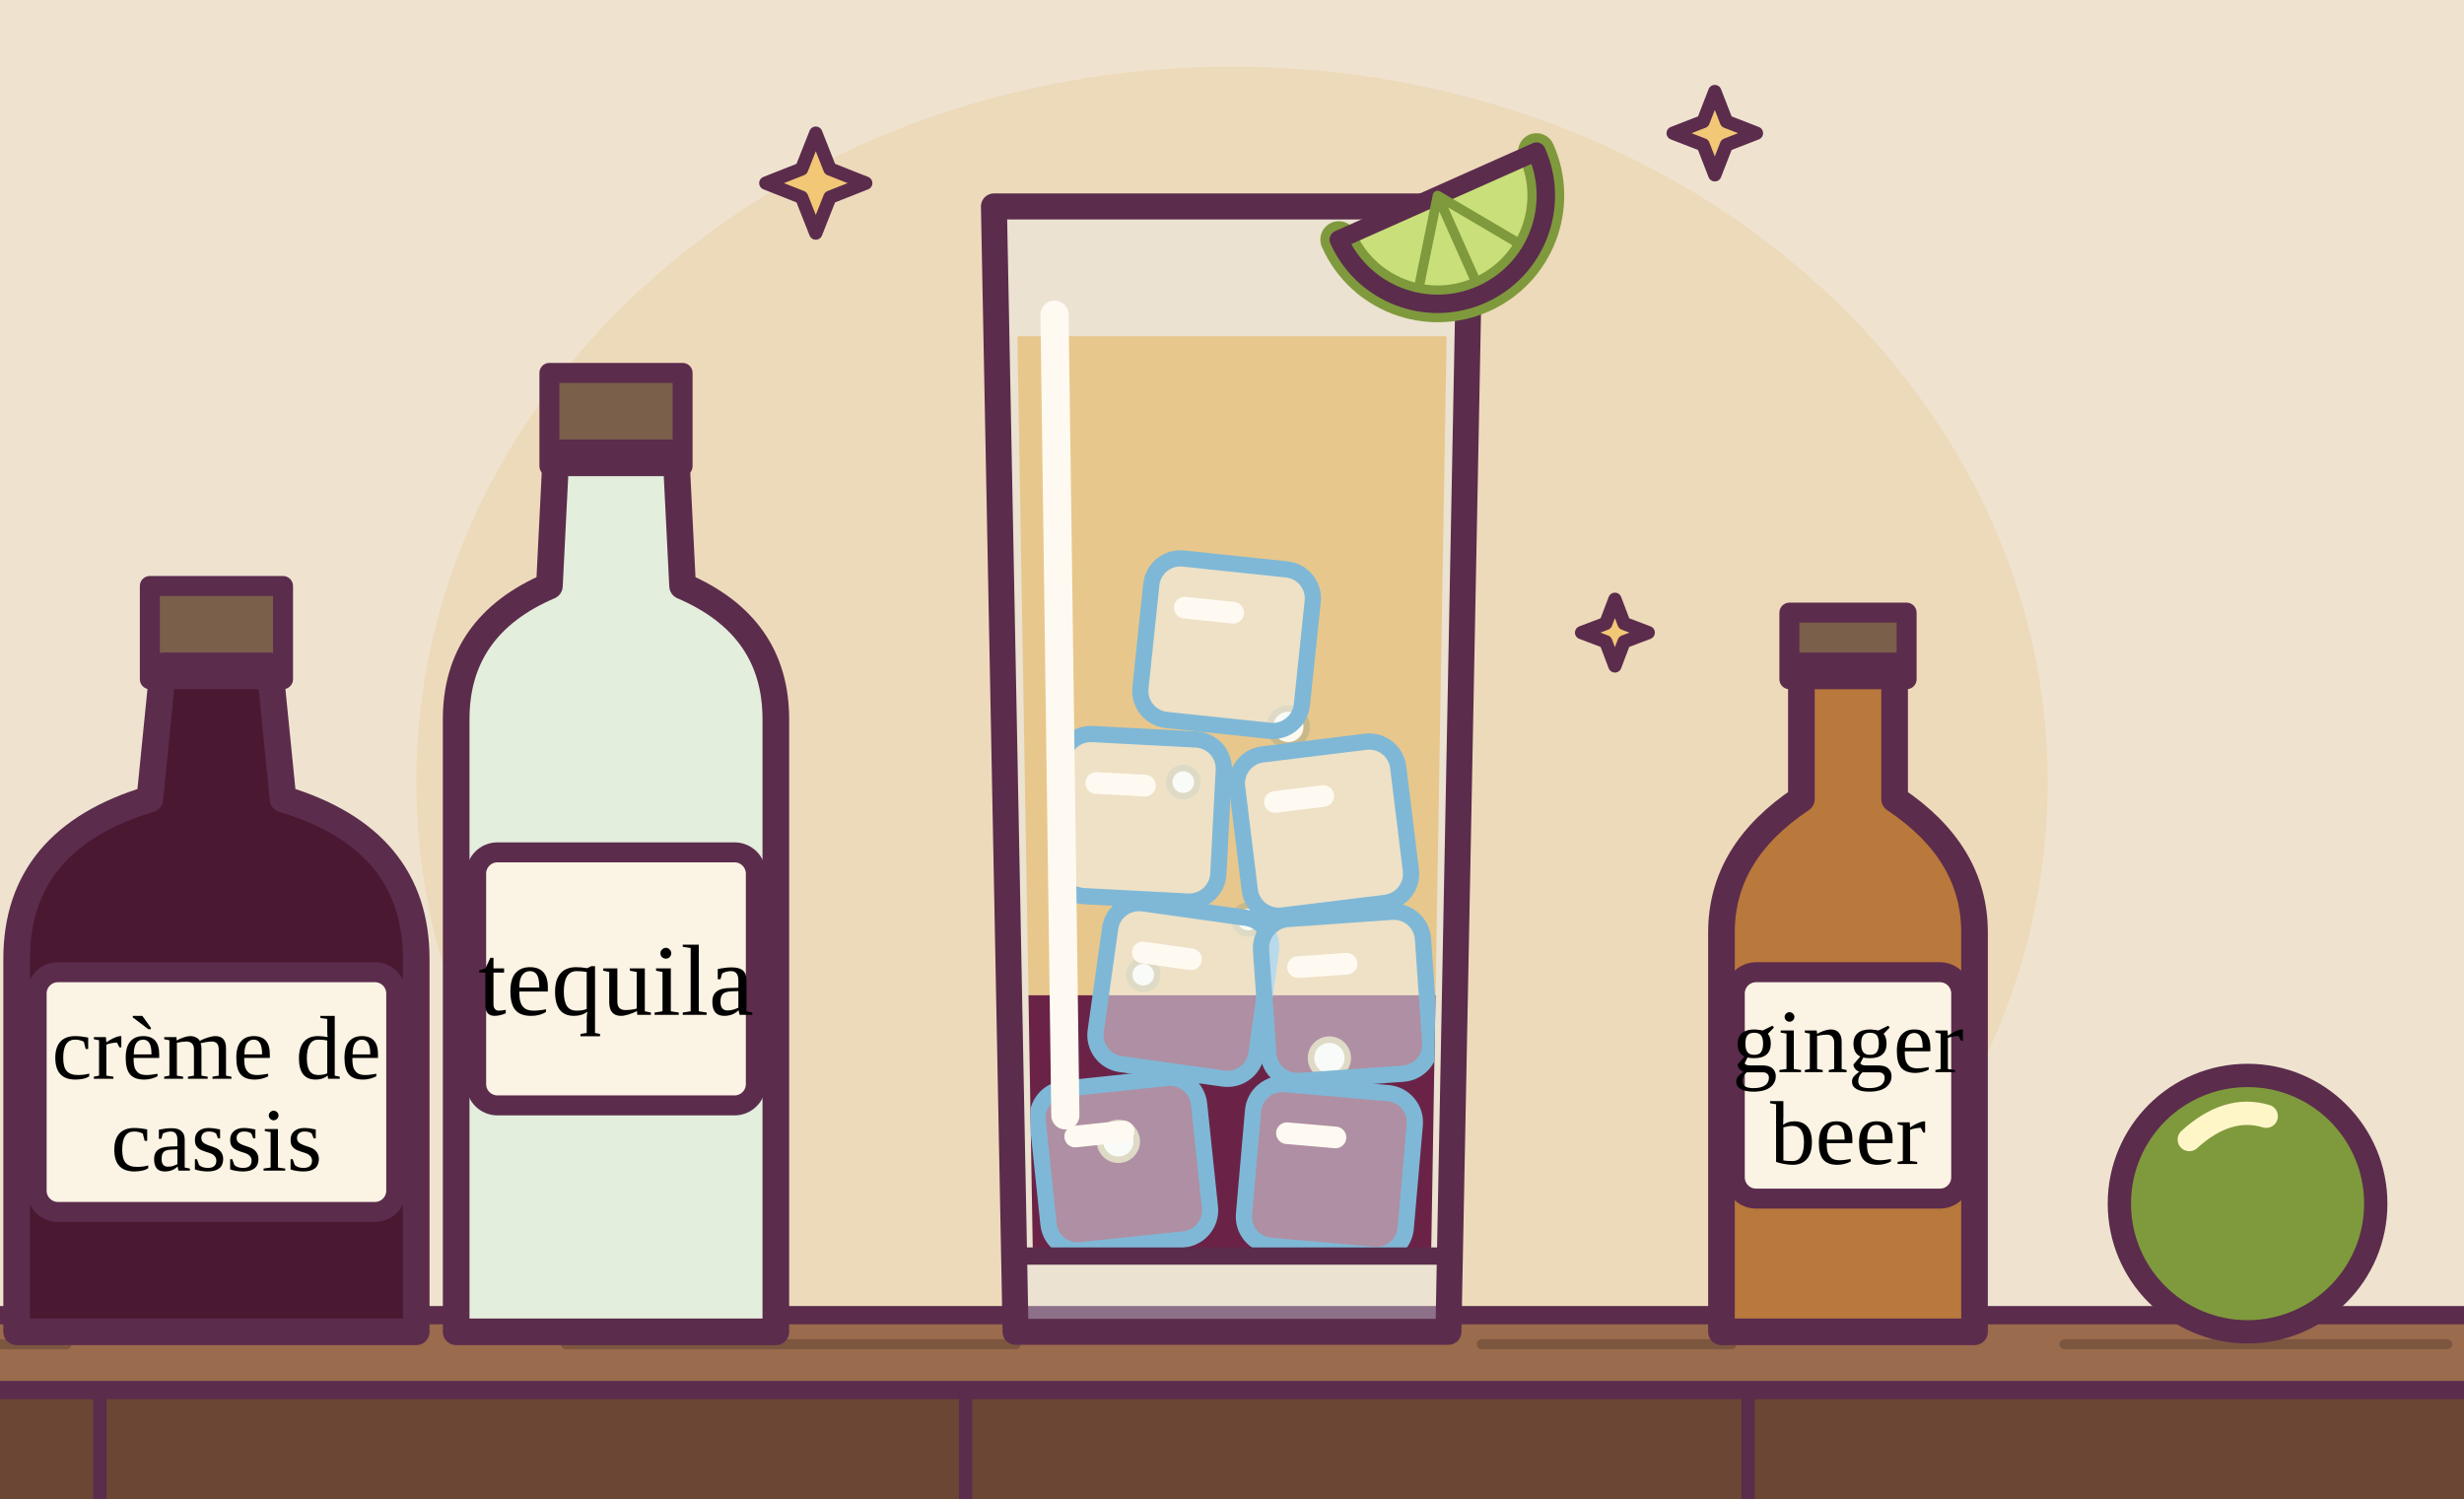
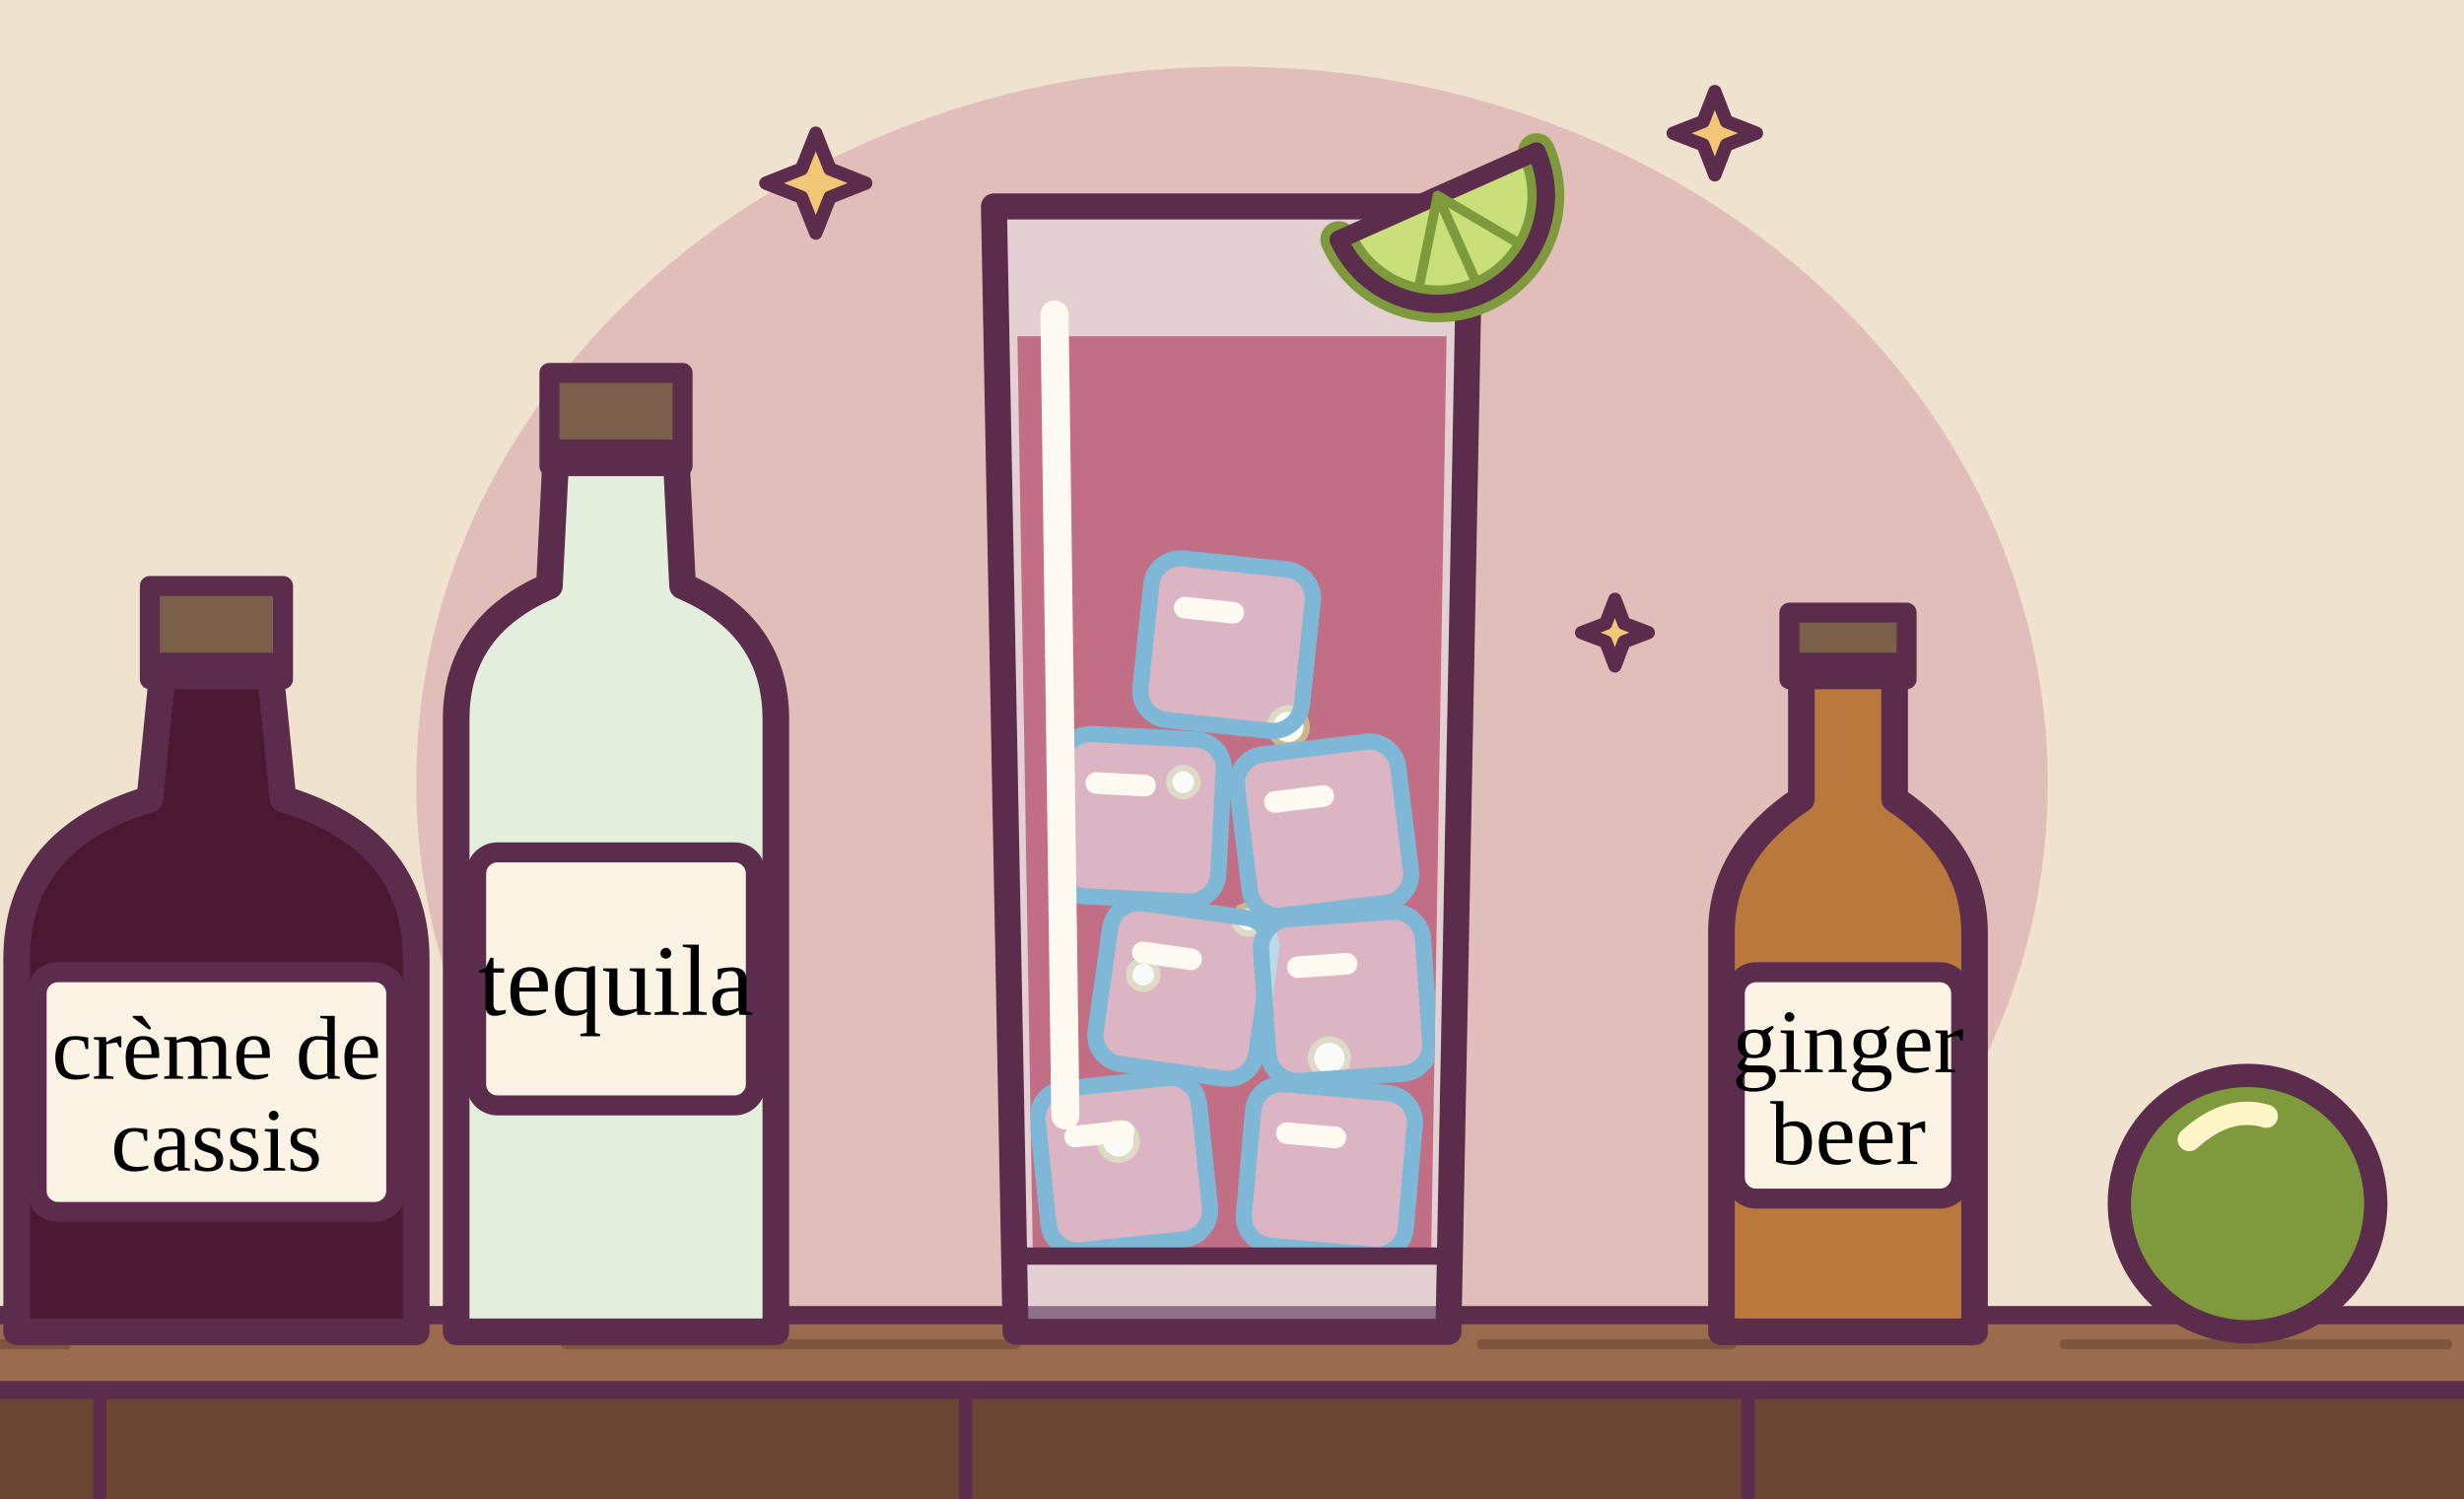
<svg viewBox="0 0 296 180" role="img" aria-label="an El Diablo in a tall glass of ice, garnished with a lime wedge, next to a bottle of crème de cassis, a bottle of tequila, a bottle of ginger beer and a lime">
  <g transform="translate(-52 -24)">
    <g filter="url(#wash)">
      <rect x="0" y="0" width="400" height="236" fill="#efe3d0" />
-       <ellipse cx="200" cy="118" rx="98" ry="86" fill="#e8c78c" opacity=".32" />
+       <ellipse cx="200" cy="118" rx="98" ry="86" fill="#c26f86" opacity=".32" />
    </g>
    <rect x="0" y="182" width="400" height="54" fill="#6e4b39" />
    <g filter="url(#wash)">
      <rect x="0" y="182" width="400" height="9" fill="#9a6b4c" />
      <rect x="0" y="191" width="400" height="45" fill="#6b4634" />
    </g>
    <g filter="url(#crayon)" fill="none" stroke="#5b2c4c" stroke-width="2.2" stroke-linecap="round" stroke-linejoin="round">
      <path d="M0 182 H400 M0 191 H400" />
      <path d="M64 191 V236" stroke-width="1.6" />
      <path d="M168 191 V236" stroke-width="1.6" />
      <path d="M262 191 V236" stroke-width="1.6" />
      <path d="M352 191 V236" stroke-width="1.6" />
      <path d="M22 185.5 h38" stroke="#7d5640" stroke-width="1.2" />
      <path d="M120 185.5 h54" stroke="#7d5640" stroke-width="1.2" />
      <path d="M230 185.5 h30" stroke="#7d5640" stroke-width="1.2" />
      <path d="M300 185.5 h46" stroke="#7d5640" stroke-width="1.2" />
    </g>
    <g transform="translate(78 184)">
      <g transform="translate(0 0) scale(1.6)">
        <g filter="url(#wash)">
          <path d="M-15 0 L-15 -28 Q-15 -37 -5 -40 L-4 -50 L4 -50 L5 -40 Q15 -37 15 -28 L15 0Z" fill="#4a1830" />
          <rect x="-13.5" y="-27" width="27" height="18" rx="1.6" fill="#fbf3e3" />
          <path d="M-5 -56 h10 v7 h-10Z" fill="#7a5f4a" />
        </g>
        <g filter="url(#crayon)" fill="none" stroke="#5b2c4c" stroke-width="2.6" stroke-linecap="round" stroke-linejoin="round">
          <path d="M-15 0 L-15 -28 Q-15 -37 -5 -40 L-4 -50 L4 -50 L5 -40 Q15 -37 15 -28 L15 0Z" stroke-width="2" />
          <rect x="-13.5" y="-27" width="27" height="18" rx="1.6" stroke-width="1.5" />
          <path d="M-5 -56 h10 v7 h-10Z" stroke-width="1.5" />
        </g>
        <text class="letter" x="0" y="-19.0" font-size="6.8" text-anchor="middle" textLength="24" lengthAdjust="spacingAndGlyphs">crème de</text>
        <text class="letter" x="0" y="-12.1" font-size="6.8" text-anchor="middle">cassis</text>
      </g>
    </g>
    <g transform="translate(126 184)">
      <g transform="translate(0 0) scale(1.6)">
        <g filter="url(#wash)">
          <path d="M-12 0 L-12 -46 Q-12 -53 -5 -56 L-4.5 -66 L4.5 -66 L5 -56 Q12 -53 12 -46 L12 0Z" fill="#e3eedd" />
          <rect x="-10.5" y="-36" width="21" height="19" rx="1.6" fill="#fbf3e3" />
          <path d="M-5 -72 h10 v7 h-10Z" fill="#7a5f4a" />
        </g>
        <g filter="url(#crayon)" fill="none" stroke="#5b2c4c" stroke-width="2.6" stroke-linecap="round" stroke-linejoin="round">
          <path d="M-12 0 L-12 -46 Q-12 -53 -5 -56 L-4.5 -66 L4.5 -66 L5 -56 Q12 -53 12 -46 L12 0Z" stroke-width="2" />
          <rect x="-10.5" y="-36" width="21" height="19" rx="1.6" stroke-width="1.5" />
          <path d="M-5 -72 h10 v7 h-10Z" stroke-width="1.5" />
        </g>
        <text class="letter" x="0" y="-23.8" font-size="7.6" text-anchor="middle" textLength="18" lengthAdjust="spacingAndGlyphs">tequila</text>
      </g>
    </g>
    <g transform="translate(274 184)">
      <g transform="translate(0 0) scale(1.6)">
        <g filter="url(#wash)">
          <path d="M-9.5 0 L-9.5 -30 Q-9.5 -36 -3.5 -40 L-3.5 -50 L3.5 -50 L3.5 -40 Q9.5 -36 9.5 -30 L9.5 0Z" fill="#b9783c" />
          <rect x="-8.5" y="-27" width="17" height="17" rx="1.6" fill="#fbf3e3" />
          <path d="M-4.4 -54 h8.8 v5 h-8.8Z" fill="#7a5f4a" />
        </g>
        <g filter="url(#crayon)" fill="none" stroke="#5b2c4c" stroke-width="2.6" stroke-linecap="round" stroke-linejoin="round">
          <path d="M-9.5 0 L-9.5 -30 Q-9.5 -36 -3.5 -40 L-3.5 -50 L3.5 -50 L3.5 -40 Q9.5 -36 9.5 -30 L9.5 0Z" stroke-width="2" />
          <rect x="-8.5" y="-27" width="17" height="17" rx="1.6" stroke-width="1.5" />
          <path d="M-4.4 -54 h8.8 v5 h-8.8Z" stroke-width="1.5" />
        </g>
        <text class="letter" x="0" y="-19.5" font-size="6.8" text-anchor="middle" textLength="14" lengthAdjust="spacingAndGlyphs">ginger</text>
        <text class="letter" x="0" y="-12.6" font-size="6.8" text-anchor="middle">beer</text>
      </g>
    </g>
    <g transform="translate(322 184)">
      <g transform="translate(0 0) scale(1.4)">
        <g filter="url(#wash)">
          <ellipse cx="0" cy="-11" rx="11" ry="11" fill="#7f9a3c" />
        </g>
        <g filter="url(#crayon)" fill="none" stroke="#5b2c4c" stroke-width="2.6" stroke-linecap="round" stroke-linejoin="round">
          <ellipse cx="0" cy="-11" rx="11" ry="11" stroke-width="2" />
          <path d="M-5 -16.5 q3.3 -3 6.6 -2" stroke="#fff6c8" stroke-width="2" />
        </g>
      </g>
    </g>
    <g transform="translate(200 184) scale(1.3)">
      <g filter="url(#wash)">
        <path d="M-22 -104 L22 -104 L20 0 L-20 0Z" fill="#e7f1fb" opacity=".35" />
      </g>
      <clipPath id="el-diablo-hero">
        <path d="M-20 -102 L20 -102 L18.4 -7 L-18.4 -7Z" />
      </clipPath>
      <g clip-path="url(#el-diablo-hero)">
        <g filter="url(#wash)">
-           <rect x="-40" y="-92" width="80" height="87" fill="#e8c78c" />
-           <rect x="-40" y="-31.1" width="80" height="26.1" fill="#6a2347" />
+           <rect x="-40" y="-92" width="80" height="87" fill="#c26f86" />
        </g>
        <circle class="bub u0" cx="-10.5" cy="-17.6" r="1.7" fill="#fffaf1" stroke="#c9b98a" stroke-width=".6" />
        <circle class="bub u1" cx="1.5" cy="-38.1" r="1.3" fill="#fffaf1" stroke="#c9b98a" stroke-width=".6" />
        <circle class="bub u2" cx="9" cy="-25.3" r="1.7" fill="#fffaf1" stroke="#c9b98a" stroke-width=".6" />
        <circle class="bub u0" cx="-4.5" cy="-50.8" r="1.3" fill="#fffaf1" stroke="#c9b98a" stroke-width=".6" />
        <circle class="bub u1" cx="5.2" cy="-55.9" r="1.7" fill="#fffaf1" stroke="#c9b98a" stroke-width=".6" />
        <circle class="bub u2" cx="-8.2" cy="-33" r="1.3" fill="#fffaf1" stroke="#c9b98a" stroke-width=".6" />
        <g>
          <g transform="rotate(-6 -10 -15.5)">
            <g filter="url(#wash)">
              <rect x="-17.5" y="-23" width="15" height="15" rx="2.7" fill="#f4fbff" opacity=".5" />
            </g>
            <g filter="url(#crayon)" fill="none" stroke="#5b2c4c" stroke-width="2.6" stroke-linecap="round" stroke-linejoin="round">
              <rect x="-17.5" y="-23" width="15" height="15" rx="2.7" stroke="#7fb8d6" stroke-width="1.5" />
              <path d="M-14.2 -18.5 h4.5" stroke="#fffaf1" stroke-width="2" />
            </g>
          </g>
        </g>
        <g>
          <g transform="rotate(5 9 -15)">
            <g filter="url(#wash)">
              <rect x="1.5" y="-22.5" width="15" height="15" rx="2.7" fill="#f4fbff" opacity=".5" />
            </g>
            <g filter="url(#crayon)" fill="none" stroke="#5b2c4c" stroke-width="2.6" stroke-linecap="round" stroke-linejoin="round">
              <rect x="1.5" y="-22.5" width="15" height="15" rx="2.7" stroke="#7fb8d6" stroke-width="1.5" />
              <path d="M4.8 -18 h4.5" stroke="#fffaf1" stroke-width="2" />
            </g>
          </g>
        </g>
        <g>
          <g transform="rotate(8 -4.5 -31.5)">
            <g filter="url(#wash)">
              <rect x="-12" y="-39" width="15" height="15" rx="2.7" fill="#f4fbff" opacity=".5" />
            </g>
            <g filter="url(#crayon)" fill="none" stroke="#5b2c4c" stroke-width="2.6" stroke-linecap="round" stroke-linejoin="round">
              <rect x="-12" y="-39" width="15" height="15" rx="2.7" stroke="#7fb8d6" stroke-width="1.5" />
              <path d="M-8.7 -34.5 h4.5" stroke="#fffaf1" stroke-width="2" />
            </g>
          </g>
        </g>
        <g>
          <g transform="rotate(-4 10.5 -31)">
            <g filter="url(#wash)">
              <rect x="3" y="-38.5" width="15" height="15" rx="2.7" fill="#f4fbff" opacity=".5" />
            </g>
            <g filter="url(#crayon)" fill="none" stroke="#5b2c4c" stroke-width="2.6" stroke-linecap="round" stroke-linejoin="round">
              <rect x="3" y="-38.5" width="15" height="15" rx="2.7" stroke="#7fb8d6" stroke-width="1.5" />
              <path d="M6.3 -34 h4.5" stroke="#fffaf1" stroke-width="2" />
            </g>
          </g>
        </g>
        <g>
          <g transform="rotate(3 -8.5 -47.5)">
            <g filter="url(#wash)">
              <rect x="-16" y="-55" width="15" height="15" rx="2.7" fill="#f4fbff" opacity=".5" />
            </g>
            <g filter="url(#crayon)" fill="none" stroke="#5b2c4c" stroke-width="2.6" stroke-linecap="round" stroke-linejoin="round">
              <rect x="-16" y="-55" width="15" height="15" rx="2.7" stroke="#7fb8d6" stroke-width="1.5" />
              <path d="M-12.7 -50.5 h4.5" stroke="#fffaf1" stroke-width="2" />
            </g>
          </g>
        </g>
        <g>
          <g transform="rotate(-7 8.5 -46.5)">
            <g filter="url(#wash)">
              <rect x="1" y="-54" width="15" height="15" rx="2.7" fill="#f4fbff" opacity=".5" />
            </g>
            <g filter="url(#crayon)" fill="none" stroke="#5b2c4c" stroke-width="2.6" stroke-linecap="round" stroke-linejoin="round">
              <rect x="1" y="-54" width="15" height="15" rx="2.7" stroke="#7fb8d6" stroke-width="1.5" />
              <path d="M4.3 -49.5 h4.5" stroke="#fffaf1" stroke-width="2" />
            </g>
          </g>
        </g>
        <g>
          <g transform="rotate(6 -0.5 -63.5)">
            <g filter="url(#wash)">
              <rect x="-8" y="-71" width="15" height="15" rx="2.7" fill="#f4fbff" opacity=".5" />
            </g>
            <g filter="url(#crayon)" fill="none" stroke="#5b2c4c" stroke-width="2.6" stroke-linecap="round" stroke-linejoin="round">
              <rect x="-8" y="-71" width="15" height="15" rx="2.7" stroke="#7fb8d6" stroke-width="1.5" />
              <path d="M-4.7 -66.5 h4.5" stroke="#fffaf1" stroke-width="2" />
            </g>
          </g>
        </g>
      </g>
      <g filter="url(#crayon)" fill="none" stroke="#5b2c4c" stroke-width="2.6" stroke-linecap="round" stroke-linejoin="round">
        <path d="M-22 -104 L22 -104 L20 0 L-20 0Z" stroke-width="2.4" />
        <path d="M-19.6 -7 H19.6" stroke-width="1.6" />
        <path d="M-16.4 -94 L-15.4 -20" stroke="#fffaf1" stroke-width="2.6" />
      </g>
      <g transform="translate(19 -105)">
        <g transform="rotate(-24)">
          <g filter="url(#wash)">
            <path d="M-10 0 A10 10 0 0 0 10 0Z" fill="#c9df7a" />
          </g>
          <g filter="url(#crayon)" fill="none" stroke="#5b2c4c" stroke-width="2.6" stroke-linecap="round" stroke-linejoin="round">
            <path d="M-10 0 A10 10 0 0 0 10 0" stroke="#7f9a3c" stroke-width="3.4" />
            <path d="M-10 0 A10 10 0 0 0 10 0Z" stroke-width="1.7" />
            <path d="M0 0 L-5 7 M0 0 L0 8.6 M0 0 L5 7" stroke="#7f9a3c" stroke-width=".9" />
          </g>
        </g>
      </g>
    </g>
    <g class="twinkle" style="transform-origin:150px 46px">
      <path d="M150 40 L151.7 44.3 L156 46 L151.7 47.7 L150 52 L148.3 47.7 L144 46 L148.3 44.3Z" fill="#f2c776" stroke="#5b2c4c" stroke-width="1.6" stroke-linejoin="round" />
    </g>
    <g class="twinkle d2" style="transform-origin:258px 40px">
      <path d="M258 35 L259.4 38.6 L263 40 L259.4 41.4 L258 45 L256.6 41.4 L253 40 L256.6 38.6Z" fill="#f2c776" stroke="#5b2c4c" stroke-width="1.6" stroke-linejoin="round" />
    </g>
    <g class="twinkle d3" style="transform-origin:246px 100px">
      <path d="M246 96 L247.1 98.9 L250 100 L247.1 101.1 L246 104 L244.9 101.1 L242 100 L244.9 98.9Z" fill="#f2c776" stroke="#5b2c4c" stroke-width="1.6" stroke-linejoin="round" />
    </g>
  </g>
</svg>
